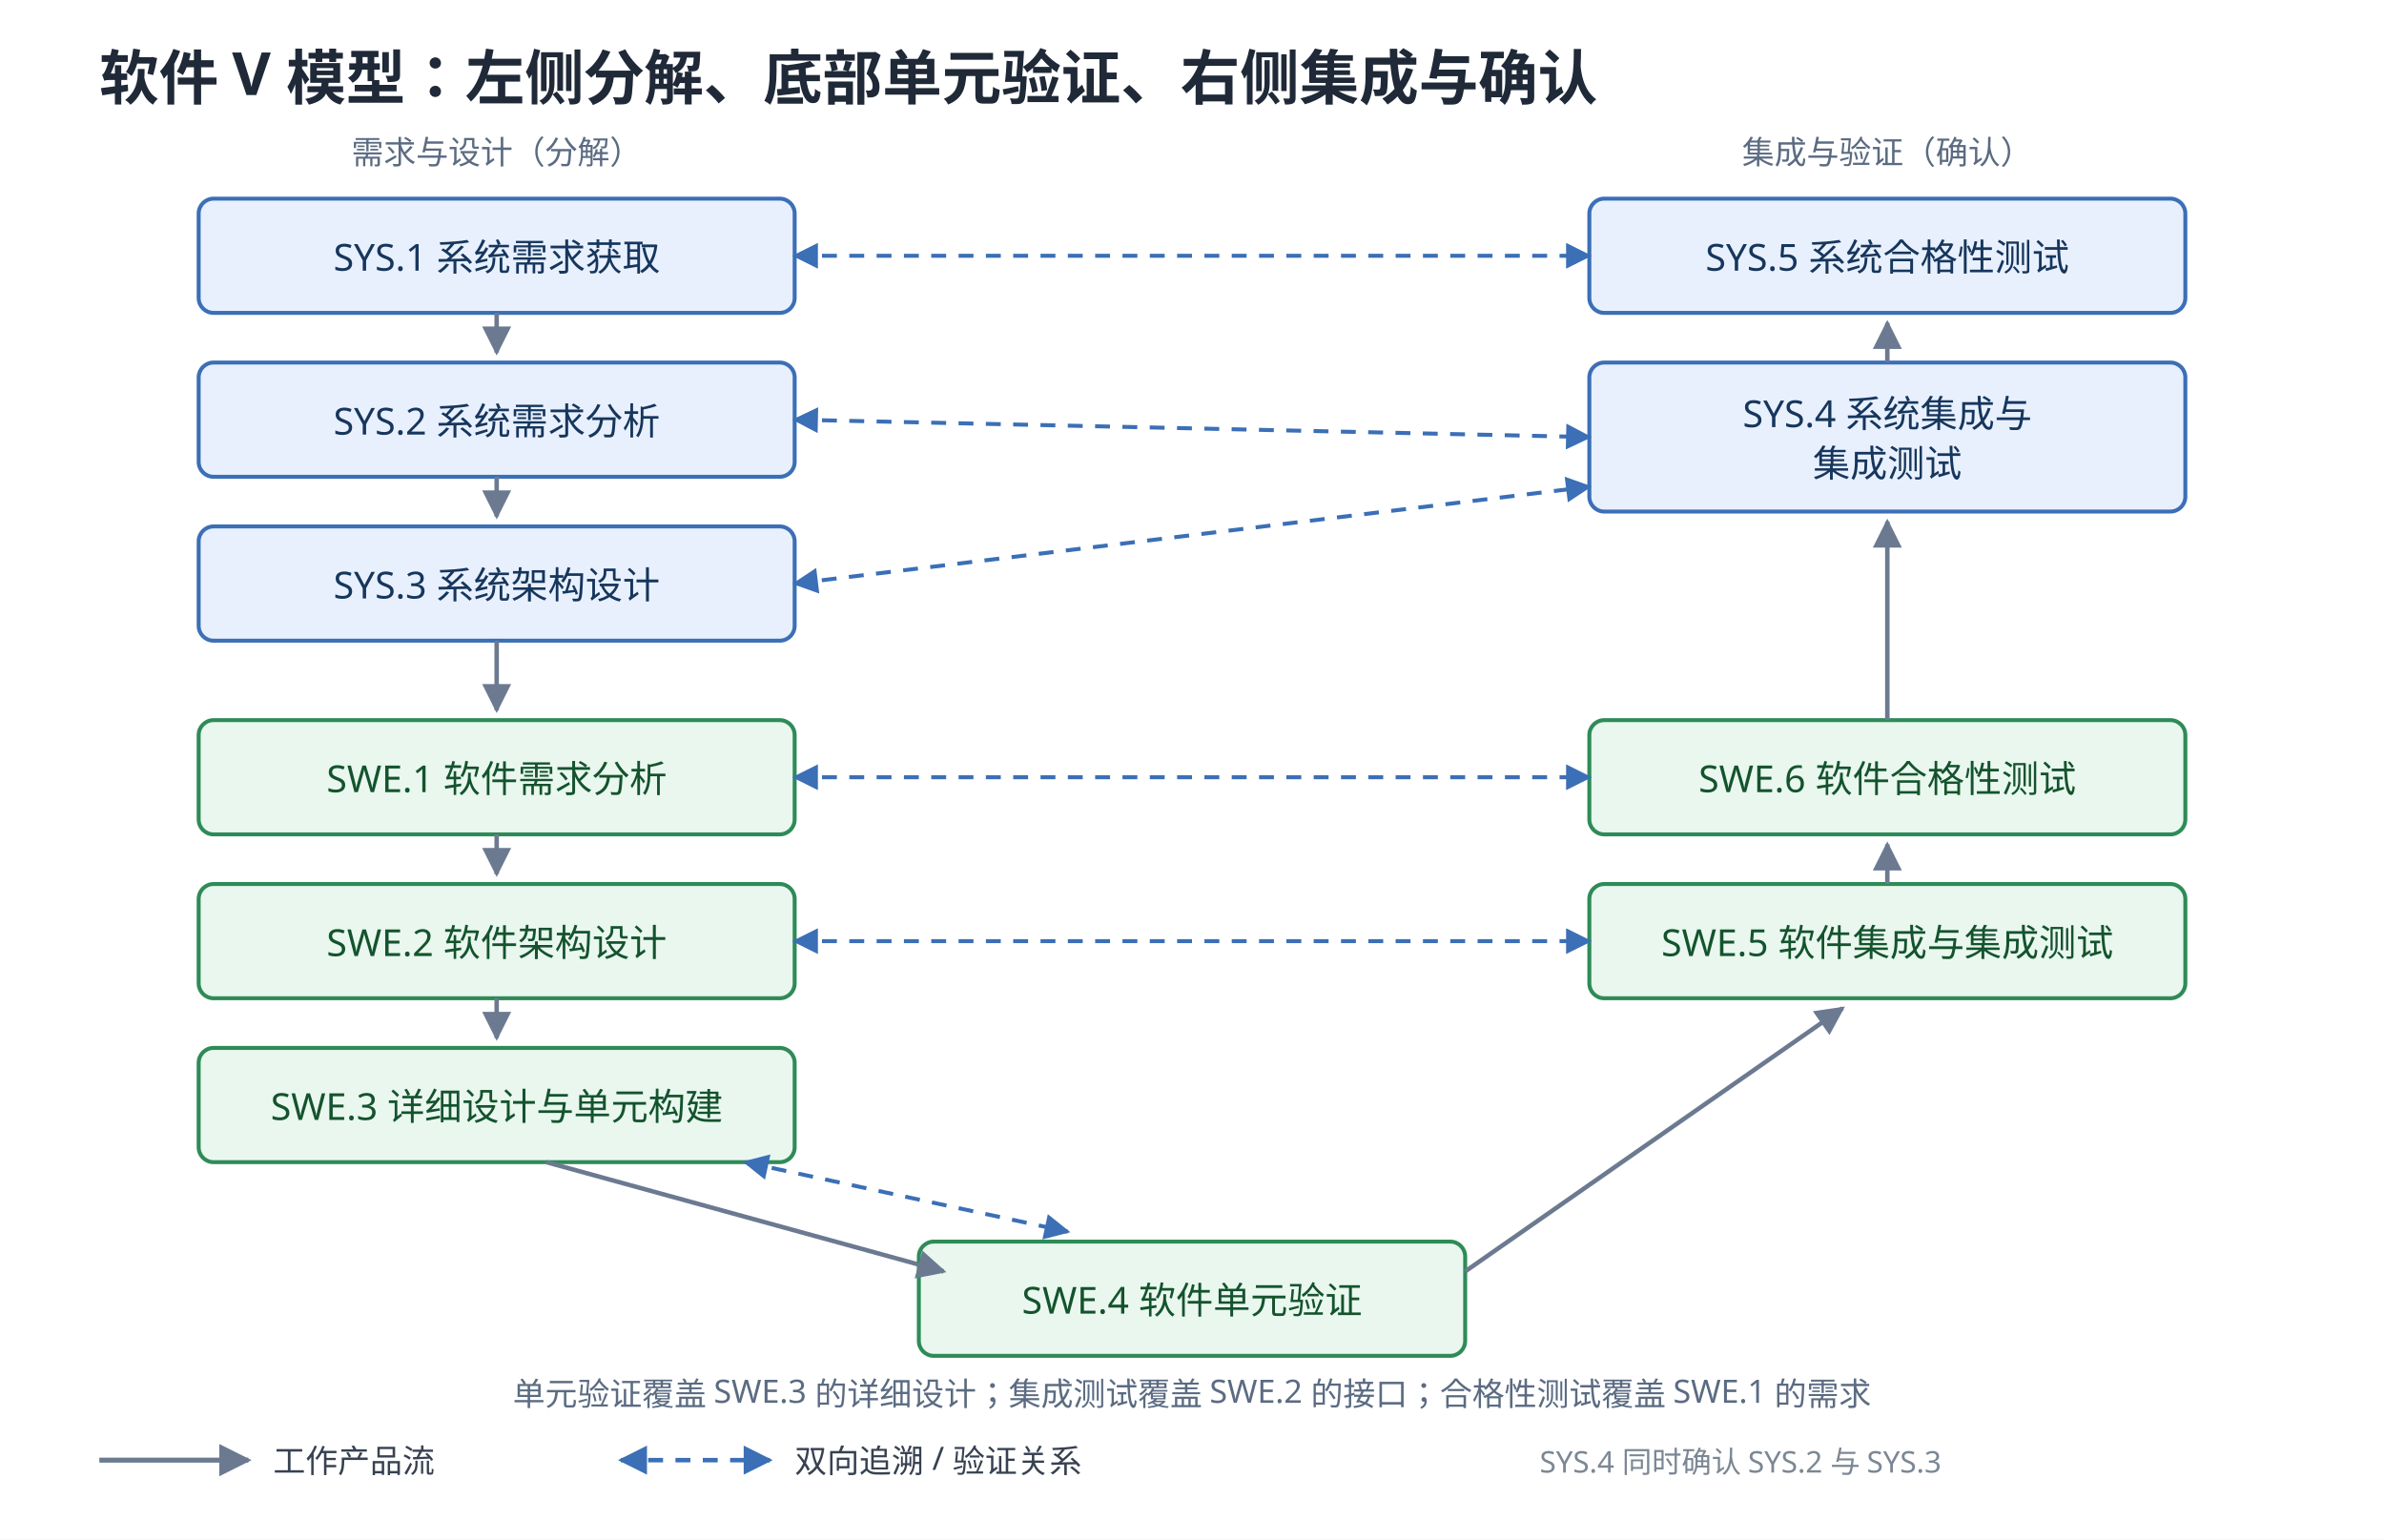
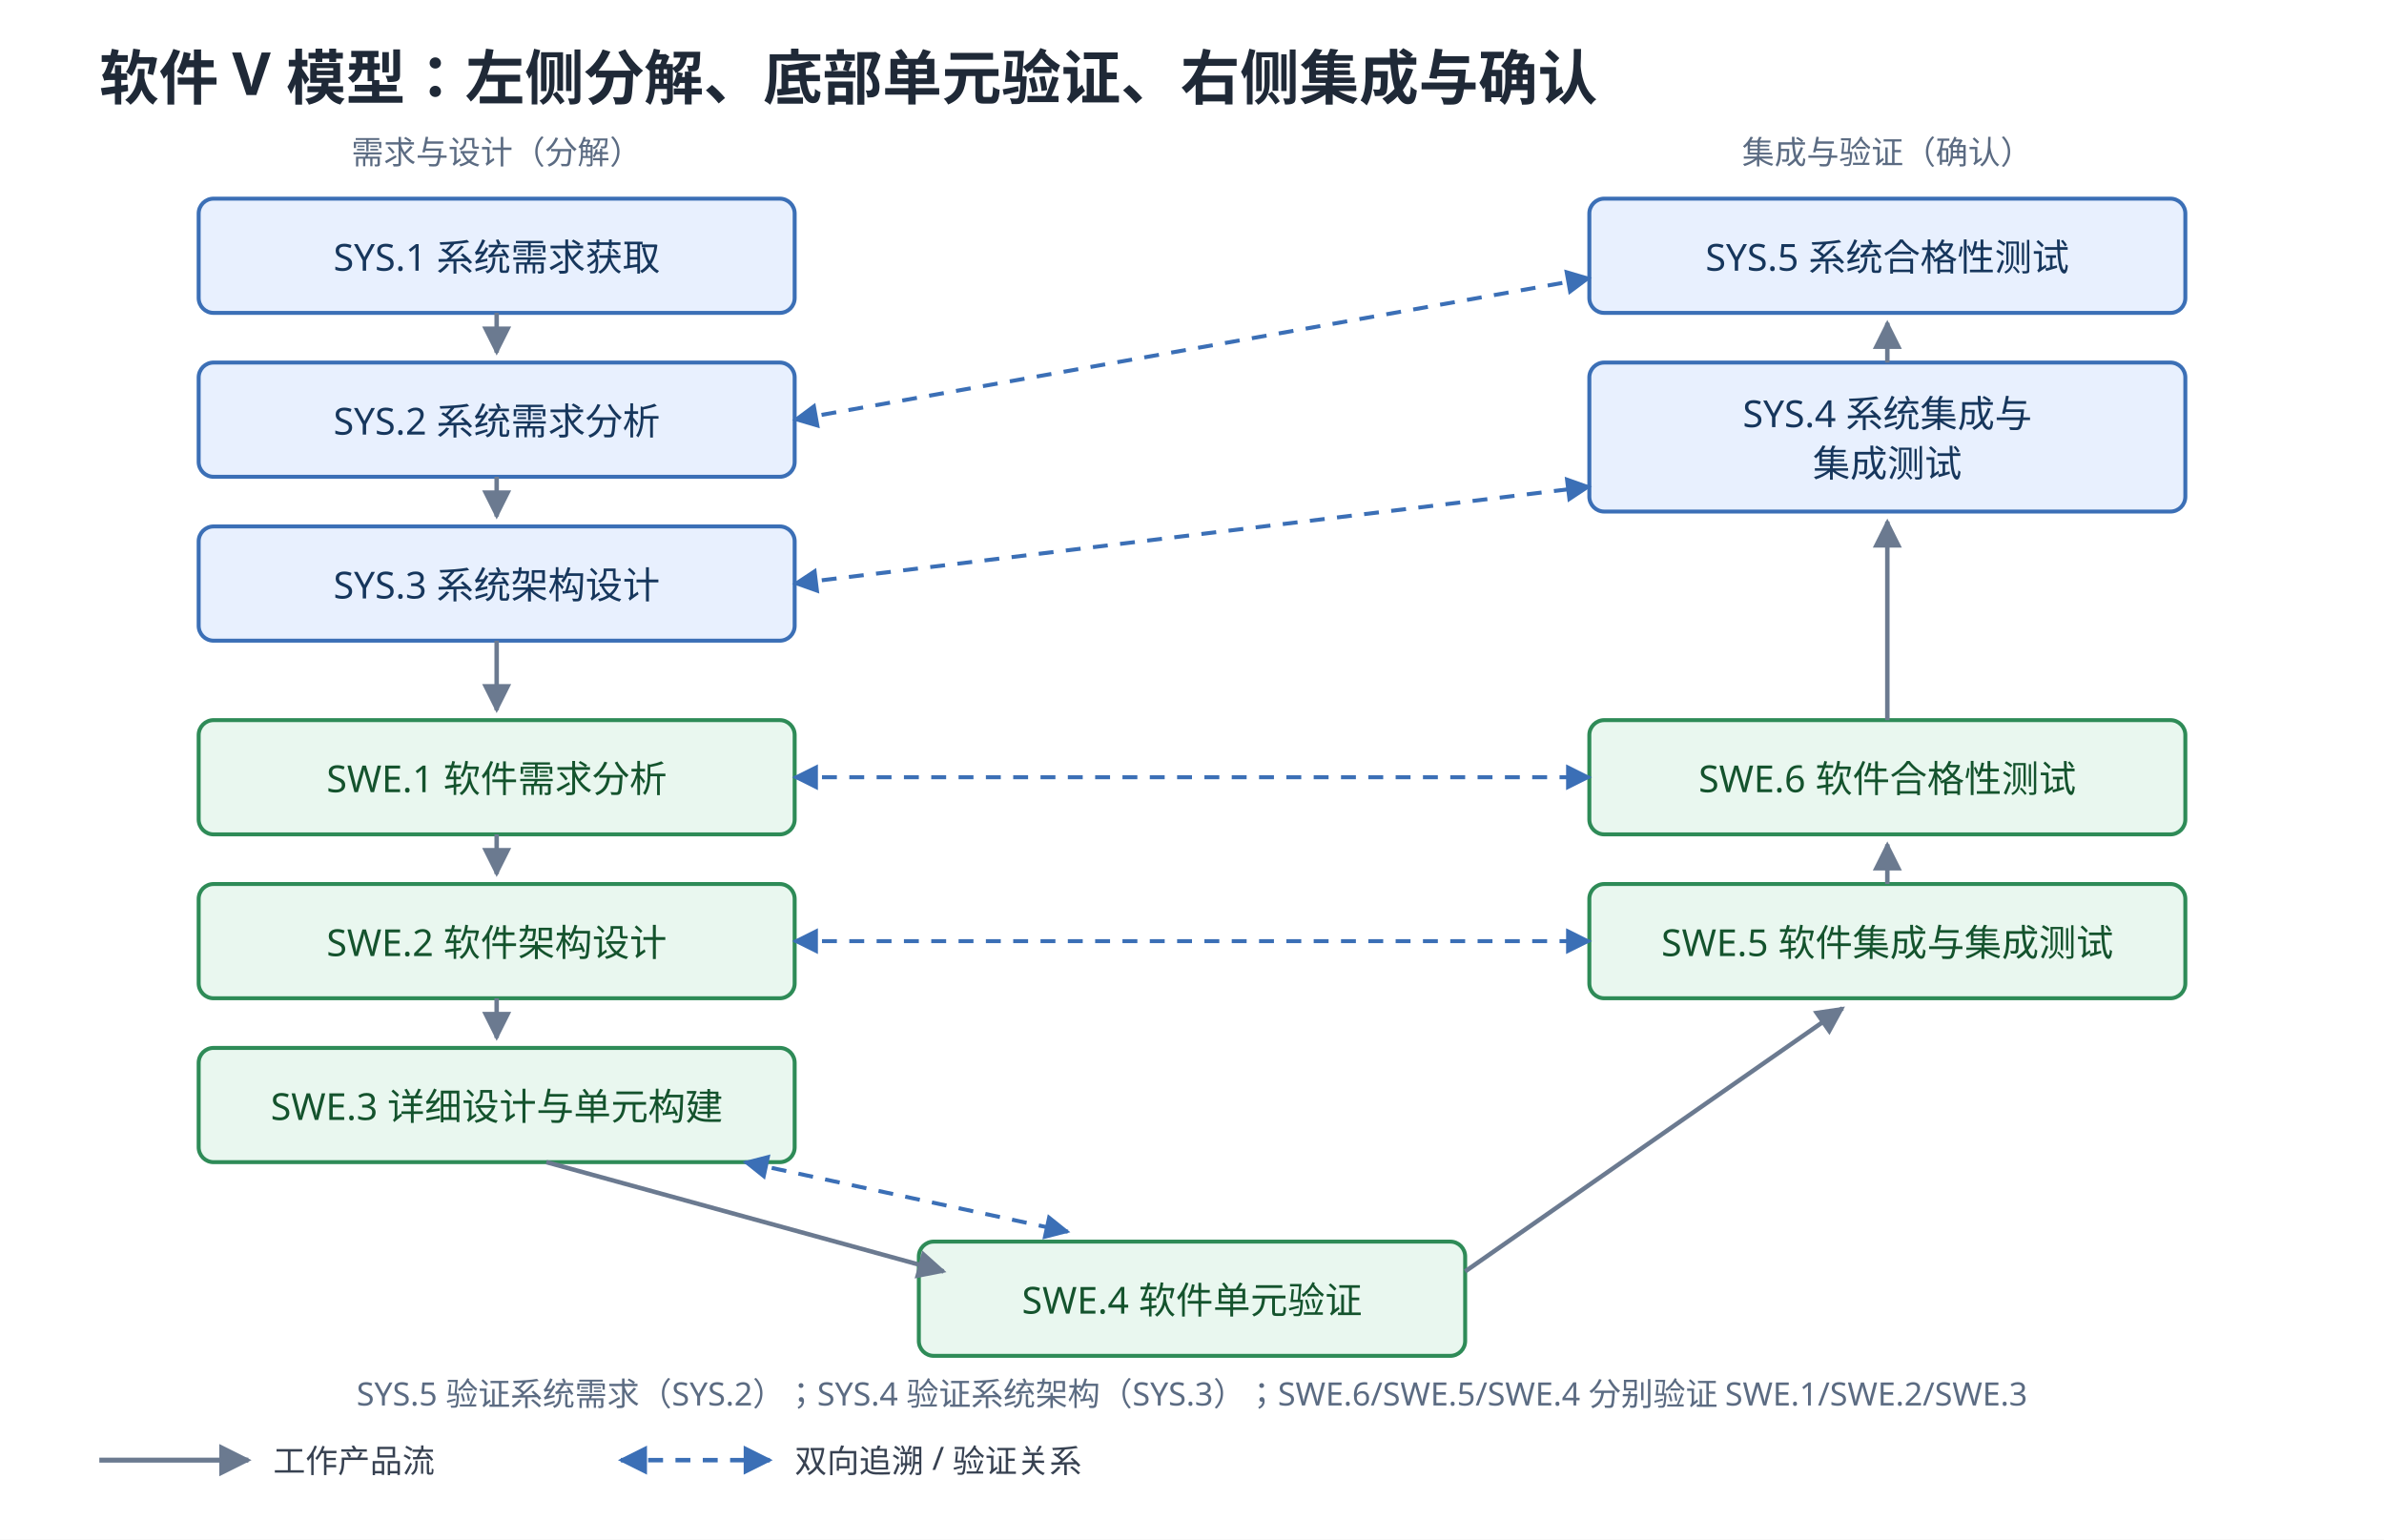
<svg xmlns="http://www.w3.org/2000/svg" viewBox="0 0 960 620" width="960" height="620" font-family="PingFang SC, Hiragino Sans GB, Microsoft YaHei, sans-serif">
  <defs>
    <marker id="vmEnd" viewBox="0 0 10 10" refX="9" refY="5" markerWidth="6.5" markerHeight="6.5" orient="auto">
      <path d="M0,0 L10,5 L0,10 z" fill="#3b6fb6" />
    </marker>
    <marker id="vmStart" viewBox="0 0 10 10" refX="1" refY="5" markerWidth="6.5" markerHeight="6.5" orient="auto">
      <path d="M10,0 L0,5 L10,10 z" fill="#3b6fb6" />
    </marker>
    <marker id="vmFlow" viewBox="0 0 10 10" refX="9" refY="5" markerWidth="6.5" markerHeight="6.5" orient="auto">
      <path d="M0,0 L10,5 L0,10 z" fill="#6b7a90" />
    </marker>
  </defs>
  <rect x="0" y="0" width="960" height="620" fill="#ffffff" />
  <text x="40" y="40" font-size="24" font-weight="700" fill="#1f2937">软件 V 模型：左侧分解、底部单元验证、右侧集成与确认</text>
  <text x="200" y="66" font-size="13" text-anchor="middle" fill="#5b6b82">需求与设计（分解）</text>
  <text x="760" y="66" font-size="13" text-anchor="middle" fill="#5b6b82">集成与验证（确认）</text>
  <rect x="80" y="80" width="240" height="46" rx="6" fill="#e8f0fe" stroke="#3b6fb6" stroke-width="1.6" />
  <text x="200" y="109" font-size="15" text-anchor="middle" fill="#16365c">SYS.1 系统需求获取</text>
  <rect x="80" y="146" width="240" height="46" rx="6" fill="#e8f0fe" stroke="#3b6fb6" stroke-width="1.6" />
  <text x="200" y="175" font-size="15" text-anchor="middle" fill="#16365c">SYS.2 系统需求分析</text>
  <rect x="80" y="212" width="240" height="46" rx="6" fill="#e8f0fe" stroke="#3b6fb6" stroke-width="1.6" />
  <text x="200" y="241" font-size="15" text-anchor="middle" fill="#16365c">SYS.3 系统架构设计</text>
  <rect x="80" y="290" width="240" height="46" rx="6" fill="#e9f7ef" stroke="#2e8b57" stroke-width="1.6" />
  <text x="200" y="319" font-size="15" text-anchor="middle" fill="#14532d">SWE.1 软件需求分析</text>
  <rect x="80" y="356" width="240" height="46" rx="6" fill="#e9f7ef" stroke="#2e8b57" stroke-width="1.6" />
  <text x="200" y="385" font-size="15" text-anchor="middle" fill="#14532d">SWE.2 软件架构设计</text>
  <rect x="80" y="422" width="240" height="46" rx="6" fill="#e9f7ef" stroke="#2e8b57" stroke-width="1.6" />
  <text x="200" y="451" font-size="15" text-anchor="middle" fill="#14532d">SWE.3 详细设计与单元构建</text>
  <rect x="640" y="80" width="240" height="46" rx="6" fill="#e8f0fe" stroke="#3b6fb6" stroke-width="1.6" />
  <text x="760" y="109" font-size="15" text-anchor="middle" fill="#16365c">SYS.5 系统合格性测试</text>
  <rect x="640" y="146" width="240" height="60" rx="6" fill="#e8f0fe" stroke="#3b6fb6" stroke-width="1.6" />
  <text x="760" y="172" font-size="15" text-anchor="middle" fill="#16365c">SYS.4 系统集成与</text>
  <text x="760" y="192" font-size="15" text-anchor="middle" fill="#16365c">集成测试</text>
  <rect x="640" y="290" width="240" height="46" rx="6" fill="#e9f7ef" stroke="#2e8b57" stroke-width="1.6" />
  <text x="760" y="319" font-size="15" text-anchor="middle" fill="#14532d">SWE.6 软件合格性测试</text>
  <rect x="640" y="356" width="240" height="46" rx="6" fill="#e9f7ef" stroke="#2e8b57" stroke-width="1.6" />
  <text x="760" y="385" font-size="15" text-anchor="middle" fill="#14532d">SWE.5 软件集成与集成测试</text>
  <rect x="370" y="500" width="220" height="46" rx="6" fill="#e9f7ef" stroke="#2e8b57" stroke-width="1.6" />
  <text x="480" y="529" font-size="15" text-anchor="middle" fill="#14532d">SWE.4 软件单元验证</text>
  <line x1="200" y1="126" x2="200" y2="142" stroke="#6b7a90" stroke-width="1.8" marker-end="url(#vmFlow)" />
  <line x1="200" y1="192" x2="200" y2="208" stroke="#6b7a90" stroke-width="1.8" marker-end="url(#vmFlow)" />
  <line x1="200" y1="258" x2="200" y2="286" stroke="#6b7a90" stroke-width="1.8" marker-end="url(#vmFlow)" />
  <line x1="200" y1="336" x2="200" y2="352" stroke="#6b7a90" stroke-width="1.8" marker-end="url(#vmFlow)" />
  <line x1="200" y1="402" x2="200" y2="418" stroke="#6b7a90" stroke-width="1.8" marker-end="url(#vmFlow)" />
  <line x1="220" y1="468" x2="380" y2="512" stroke="#6b7a90" stroke-width="1.8" marker-end="url(#vmFlow)" />
  <line x1="590" y1="512" x2="742" y2="406" stroke="#6b7a90" stroke-width="1.8" marker-end="url(#vmFlow)" />
  <line x1="760" y1="356" x2="760" y2="340" stroke="#6b7a90" stroke-width="1.8" marker-end="url(#vmFlow)" />
  <line x1="760" y1="290" x2="760" y2="210" stroke="#6b7a90" stroke-width="1.8" marker-end="url(#vmFlow)" />
  <line x1="760" y1="146" x2="760" y2="130" stroke="#6b7a90" stroke-width="1.8" marker-end="url(#vmFlow)" />
-   <line x1="320" y1="103" x2="640" y2="103" stroke="#3b6fb6" stroke-width="1.6" stroke-dasharray="6 5" marker-start="url(#vmStart)" marker-end="url(#vmEnd)" />
-   <line x1="320" y1="169" x2="640" y2="176" stroke="#3b6fb6" stroke-width="1.6" stroke-dasharray="6 5" marker-start="url(#vmStart)" marker-end="url(#vmEnd)" />
+   <line x1="320" y1="169" x2="640" y2="112" stroke="#3b6fb6" stroke-width="1.6" stroke-dasharray="6 5" marker-start="url(#vmStart)" marker-end="url(#vmEnd)" />
  <line x1="320" y1="235" x2="640" y2="196" stroke="#3b6fb6" stroke-width="1.6" stroke-dasharray="6 5" marker-start="url(#vmStart)" marker-end="url(#vmEnd)" />
  <line x1="320" y1="313" x2="640" y2="313" stroke="#3b6fb6" stroke-width="1.6" stroke-dasharray="6 5" marker-start="url(#vmStart)" marker-end="url(#vmEnd)" />
  <line x1="320" y1="379" x2="640" y2="379" stroke="#3b6fb6" stroke-width="1.6" stroke-dasharray="6 5" marker-start="url(#vmStart)" marker-end="url(#vmEnd)" />
  <line x1="300" y1="468" x2="430" y2="496" stroke="#3b6fb6" stroke-width="1.6" stroke-dasharray="6 5" marker-start="url(#vmStart)" marker-end="url(#vmEnd)" />
-   <text x="480" y="566" font-size="13" text-anchor="middle" fill="#5b6b82">单元验证覆盖 SWE.3 的详细设计；集成测试覆盖 SWE.2 的接口；合格性测试覆盖 SWE.1 的需求</text>
+   <text x="480" y="566" font-size="13" text-anchor="middle" fill="#5b6b82">SYS.5 验证系统需求（SYS.2）；SYS.4 验证系统架构（SYS.3）；SWE.6/SWE.5/SWE.4 分别验证 SWE.1/SWE.2/SWE.3</text>
  <line x1="40" y1="588" x2="100" y2="588" stroke="#6b7a90" stroke-width="2" marker-end="url(#vmFlow)" />
  <text x="110" y="593" font-size="13" fill="#374151">工作产品流</text>
  <line x1="250" y1="588" x2="310" y2="588" stroke="#3b6fb6" stroke-width="1.8" stroke-dasharray="6 5" marker-start="url(#vmStart)" marker-end="url(#vmEnd)" />
  <text x="320" y="593" font-size="13" fill="#374151">双向追溯 / 验证关系</text>
-   <text x="620" y="593" font-size="12" fill="#7b8794">SYS.4 同时确认 SYS.2 与 SYS.3</text>
</svg>
